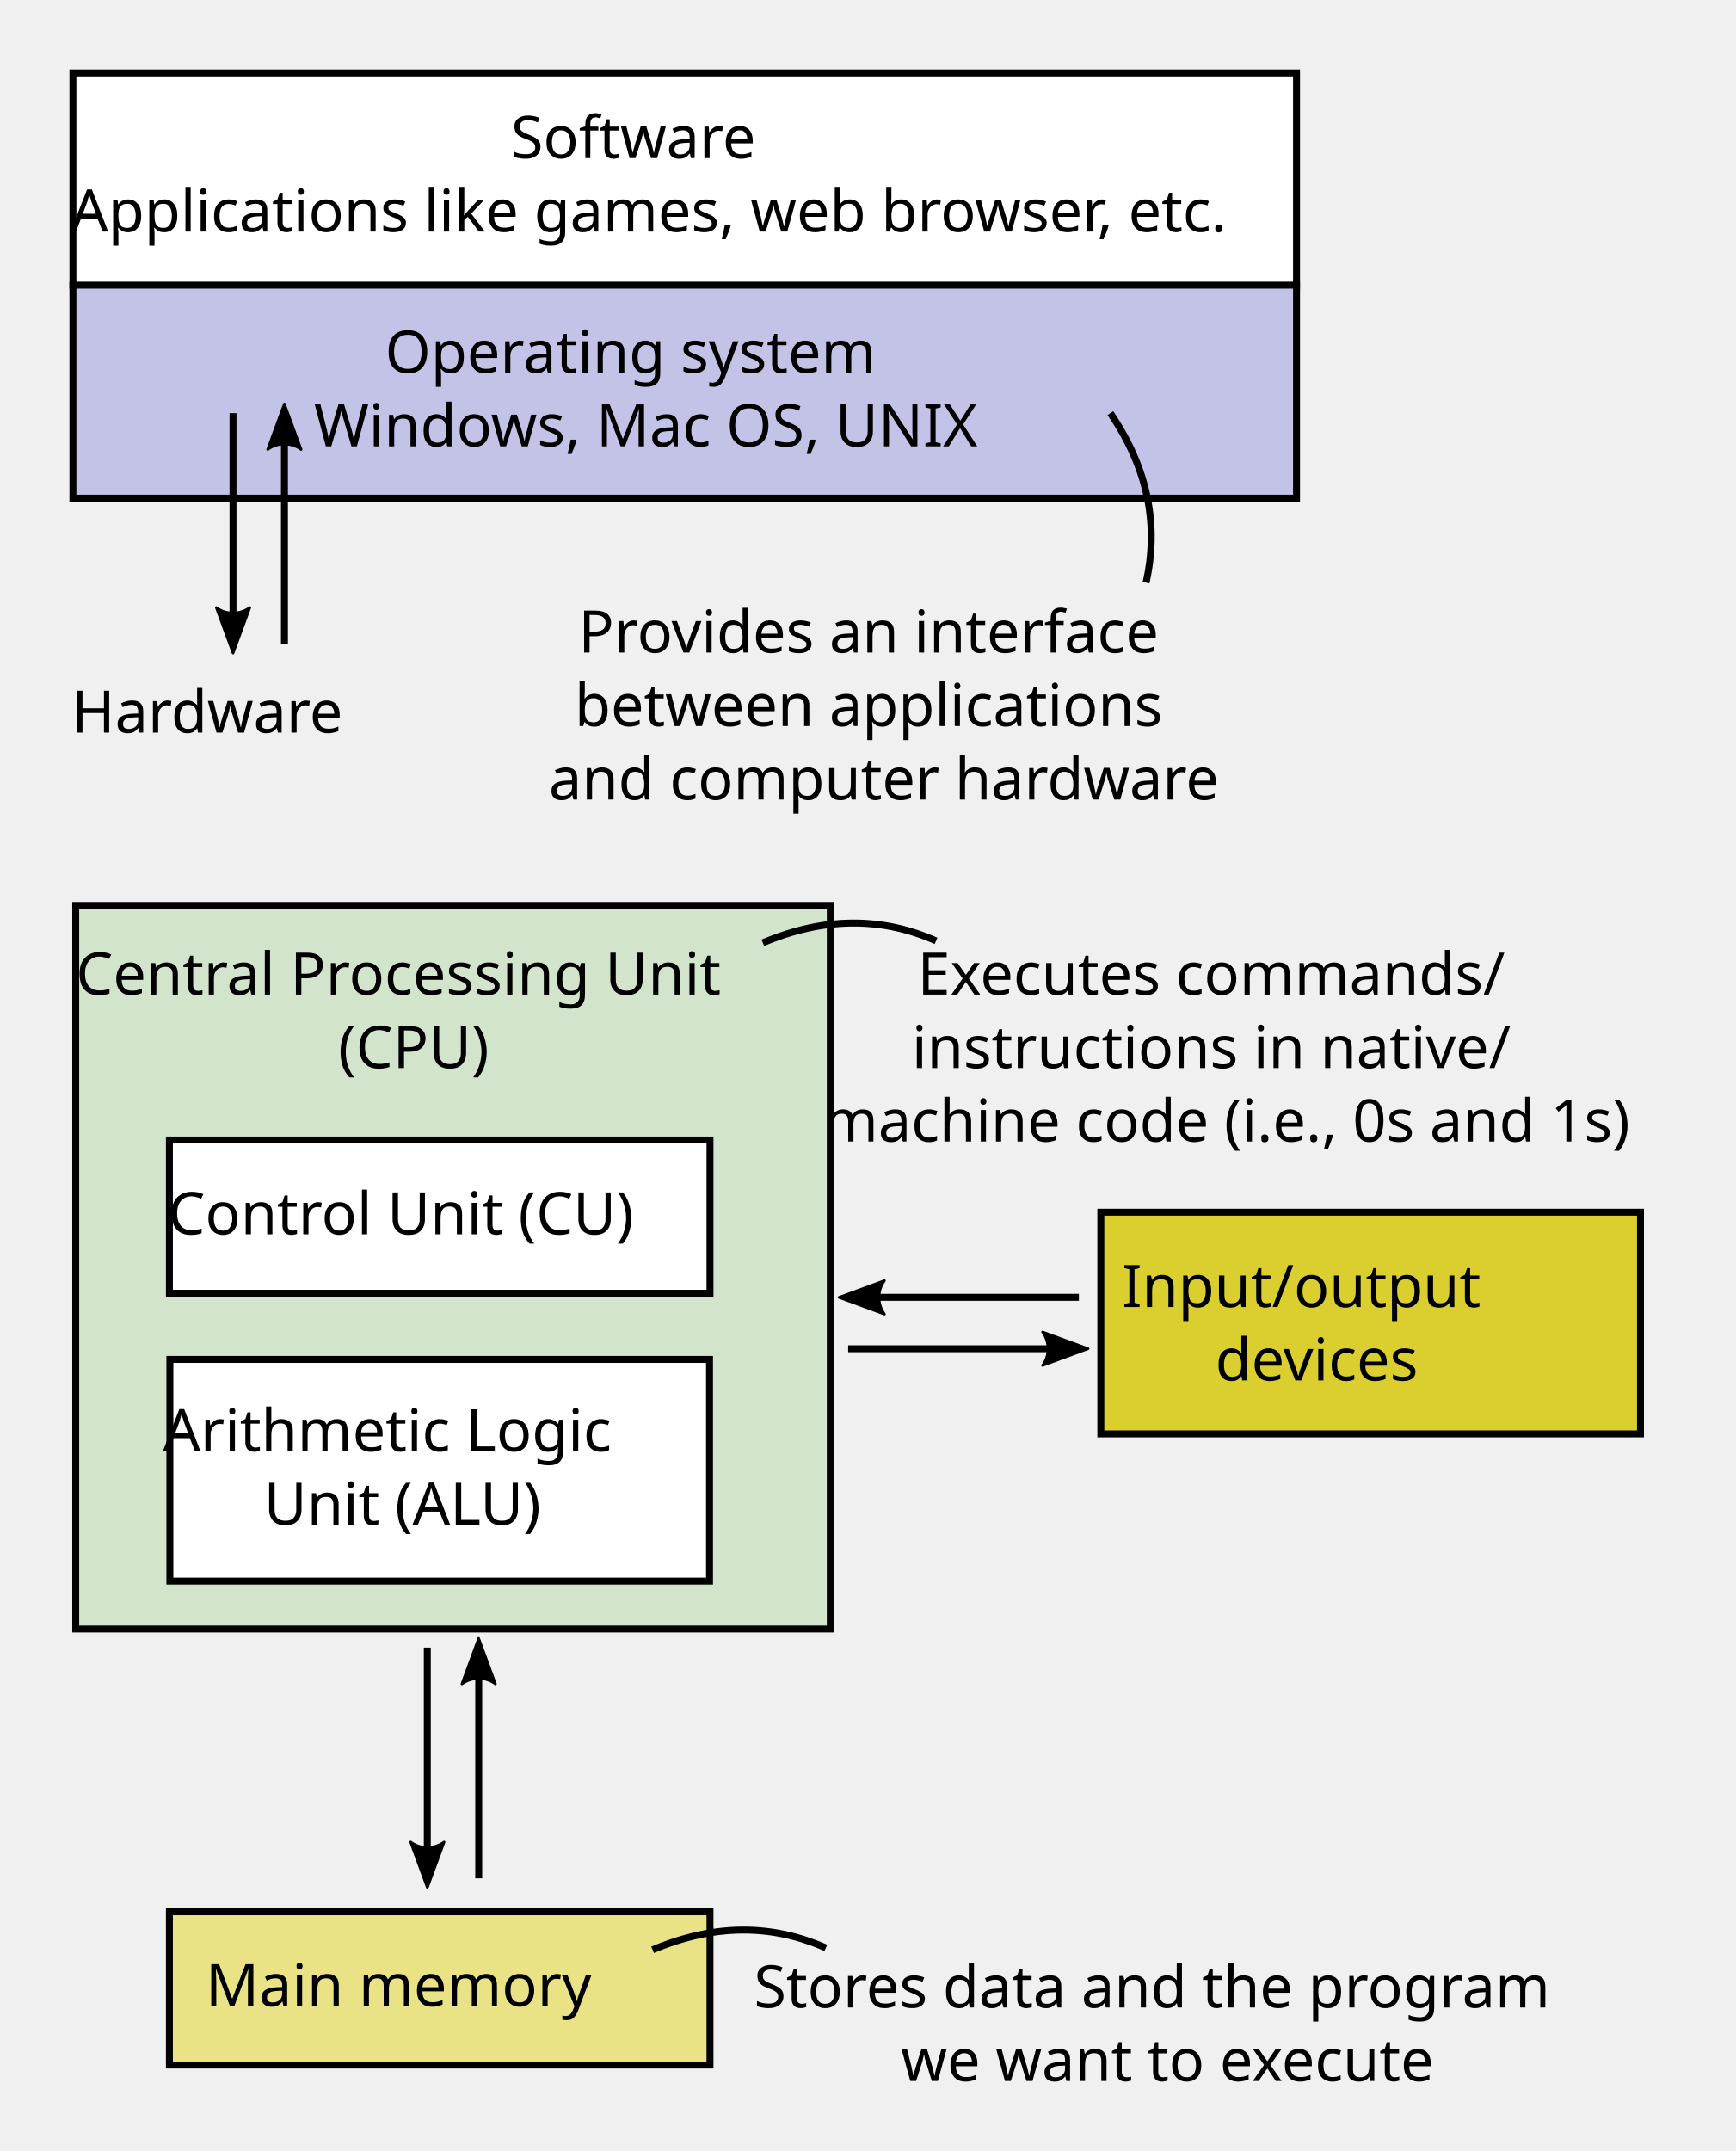
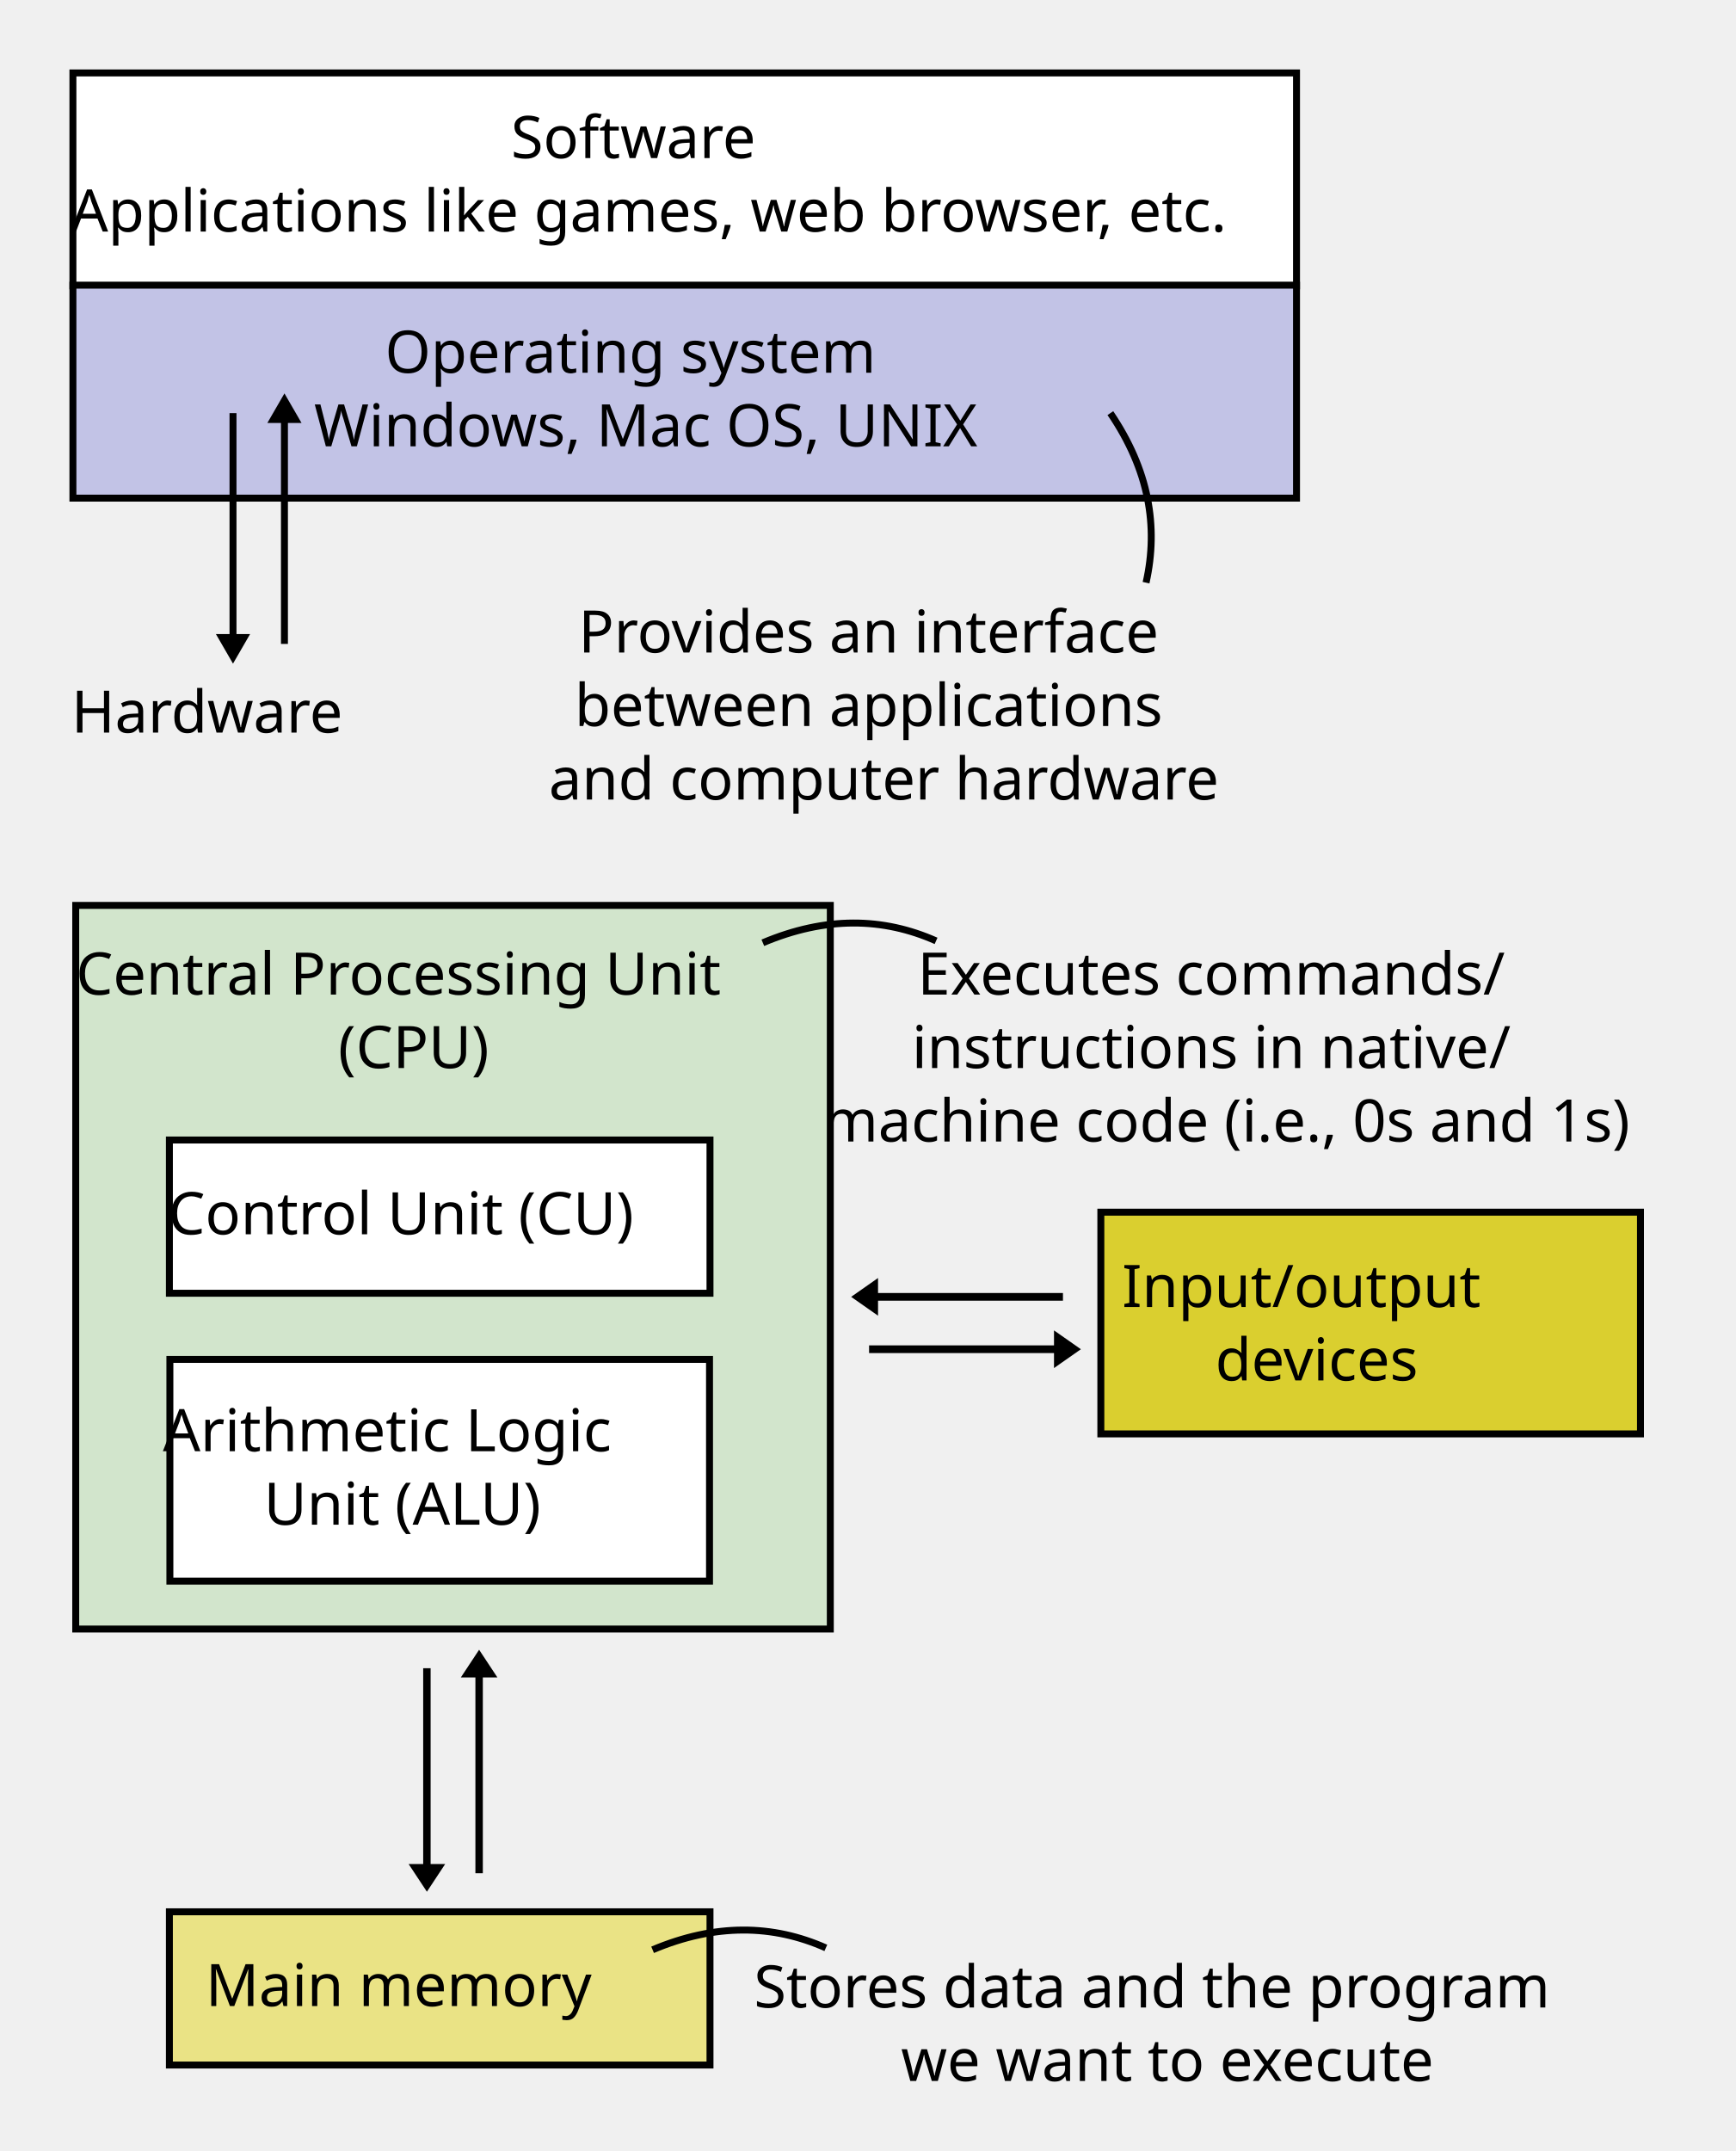
<svg xmlns="http://www.w3.org/2000/svg" width="124.94mm" height="154.854mm" viewBox="0 0 124.94 154.854" version="1.1" id="svg5">
  <defs id="defs2">
+     <marker style="overflow:visible" id="TriangleInM" refX="0.0" refY="0.0" orient="auto">
+       <path transform="scale(-0.4)" style="fill-rule:evenodd;fill:context-stroke;stroke:context-stroke;stroke-width:1.0pt" d="M 5.77,0.0 L -2.88,5.0 L -2.88,-5.0 L 5.77,0.0 z " id="path1169" />
+     </marker>
+     <marker style="overflow:visible" id="TriangleOutM" refX="0.0" refY="0.0" orient="auto">
+       <path transform="scale(0.4)" style="fill-rule:evenodd;fill:context-stroke;stroke:context-stroke;stroke-width:1.0pt" d="M 5.77,0.0 L -2.88,5.0 L -2.88,-5.0 L 5.77,0.0 z " id="path1178" />
+     </marker>
    <marker style="overflow:visible" id="marker1298" refX="0" refY="0" orient="auto">
      <path transform="scale(-0.6)" d="M 8.719,4.034 -2.207,0.016 8.719,-4.002 c -1.745,2.372 -1.735,5.617 -6e-7,8.035 z" style="fill:context-stroke;fill-rule:evenodd;stroke:context-stroke;stroke-width:0.625;stroke-linejoin:round" id="path1296" />
    </marker>
    <marker style="overflow:visible" id="Arrow2Mend" refX="0" refY="0" orient="auto">
      <path transform="scale(-0.6)" d="M 8.719,4.034 -2.207,0.016 8.719,-4.002 c -1.745,2.372 -1.735,5.617 -6e-7,8.035 z" style="fill:context-stroke;fill-rule:evenodd;stroke:context-stroke;stroke-width:0.625;stroke-linejoin:round" id="path1021" />
    </marker>
    <marker style="overflow:visible" id="marker1280" refX="0" refY="0" orient="auto">
      <path transform="scale(0.6)" d="M 8.719,4.034 -2.207,0.016 8.719,-4.002 c -1.745,2.372 -1.735,5.617 -6e-7,8.035 z" style="fill:context-stroke;fill-rule:evenodd;stroke:context-stroke;stroke-width:0.625;stroke-linejoin:round" id="path1278" />
    </marker>
    <marker style="overflow:visible" id="Arrow1Mstart" refX="0" refY="0" orient="auto">
      <path transform="matrix(0.4,0,0,0.4,4,0)" style="fill:context-stroke;fill-rule:evenodd;stroke:context-stroke;stroke-width:1pt" d="M 0,0 5,-5 -12.5,0 5,5 Z" id="path1000" />
    </marker>
    <marker style="overflow:visible" id="Arrow2Sstart" refX="0" refY="0" orient="auto">
      <path transform="matrix(0.3,0,0,0.3,-0.69,0)" d="M 8.719,4.034 -2.207,0.016 8.719,-4.002 c -1.745,2.372 -1.735,5.617 -6e-7,8.035 z" style="fill:context-stroke;fill-rule:evenodd;stroke:context-stroke;stroke-width:0.625;stroke-linejoin:round" id="path1024" />
    </marker>
    <marker style="overflow:visible" id="Arrow2Mstart" refX="0" refY="0" orient="auto">
      <path transform="scale(0.6)" d="M 8.719,4.034 -2.207,0.016 8.719,-4.002 c -1.745,2.372 -1.735,5.617 -6e-7,8.035 z" style="fill:context-stroke;fill-rule:evenodd;stroke:context-stroke;stroke-width:0.625;stroke-linejoin:round" id="path1018" />
    </marker>
    <marker style="overflow:visible" id="Arrow1Lstart" refX="0" refY="0" orient="auto">
      <path transform="matrix(0.8,0,0,0.8,10,0)" style="fill:context-stroke;fill-rule:evenodd;stroke:context-stroke;stroke-width:1pt" d="M 0,0 5,-5 -12.5,0 5,5 Z" id="path41828" />
    </marker>
  </defs>
  <g id="layer1" transform="translate(-2.435924,-30.54783)">
    <rect style="fill:#ffffff;stroke:#000000;stroke-width:0.5;stroke-miterlimit:4;stroke-dasharray:none" id="rect29607" width="88.104" height="15.332" x="7.686" y="35.798" />
    <text xml:space="preserve" style="font-size:4.233px;line-height:1.25;font-family:sans-serif;letter-spacing:0px;stroke-width:0.265" x="51.89" y="41.929" id="text21350">
      <tspan id="tspan21348" style="text-align:center;text-anchor:middle;stroke-width:0.265" x="51.89" y="41.929">Software</tspan>
      <tspan style="text-align:center;text-anchor:middle;stroke-width:0.265" x="51.89" y="47.221" id="tspan30425">Applications like games, web browser, etc.</tspan>
    </text>
    <rect style="fill:#c2c3e6;stroke:#000000;stroke-width:0.5;stroke-miterlimit:4;stroke-dasharray:none" id="rect24219" width="88.104" height="15.332" x="7.686" y="51.077" />
    <text xml:space="preserve" style="font-size:4.233px;line-height:1.25;font-family:sans-serif;letter-spacing:0px;stroke-width:0.265" x="51.687" y="57.384" id="text24223">
      <tspan id="tspan24221" style="text-align:center;text-anchor:middle;stroke-width:0.265" x="51.687" y="57.384">Operating system</tspan>
      <tspan style="text-align:center;text-anchor:middle;stroke-width:0.265" x="51.687" y="62.676" id="tspan24409">Windows, Mac OS, UNIX</tspan>
    </text>
    <path style="fill:none;stroke:#000000;stroke-width:0.5;stroke-linecap:butt;stroke-linejoin:miter;stroke-miterlimit:4;stroke-dasharray:none;stroke-opacity:1" d="m 82.386,60.29 c 2.762,4.069 3.485,8.138 2.569,12.206" id="path39643" />
    <text xml:space="preserve" style="font-size:4.233px;line-height:1.25;font-family:sans-serif;letter-spacing:0px;stroke-width:0.265" x="68.83" y="77.523" id="text34704">
      <tspan style="text-align:center;text-anchor:middle;stroke-width:0.265" x="68.83" y="77.523" id="tspan34702">Provides an interface</tspan>
      <tspan style="text-align:center;text-anchor:middle;stroke-width:0.265" x="68.83" y="82.814" id="tspan37166">between applications</tspan>
      <tspan style="text-align:center;text-anchor:middle;stroke-width:0.265" x="68.83" y="88.106" id="tspan37168">and computer hardware</tspan>
    </text>
    <text xml:space="preserve" style="font-size:4.233px;line-height:1.25;font-family:sans-serif;letter-spacing:0px;stroke-width:0.265" x="20.096" y="83.291" id="text39940">
      <tspan style="text-align:center;text-anchor:middle;stroke-width:0.265" x="20.096" y="83.291" id="tspan39938">Hardware</tspan>
    </text>
-     <path style="fill:none;stroke:#000000;stroke-width:0.5;stroke-linecap:butt;stroke-linejoin:miter;stroke-miterlimit:4;stroke-dasharray:none;stroke-opacity:1;marker-end:url(#marker1298)" d="M 19.213,60.29 V 76.904" id="path41746" />
-     <path style="fill:none;stroke:#000000;stroke-width:0.5;stroke-linecap:butt;stroke-linejoin:miter;stroke-miterlimit:4;stroke-dasharray:none;stroke-opacity:1;marker-start:url(#marker1280)" d="M 22.917,60.29 V 76.904" id="path1306" />
+     <path style="fill:none;stroke:#000000;stroke-width:0.5;stroke-linecap:butt;stroke-linejoin:miter;stroke-miterlimit:4;stroke-dasharray:none;stroke-opacity:1;marker-end:url(#TriangleOutM)" d="M 19.213,60.29 V 76.904" id="path41746" />
+     <path style="fill:none;stroke:#000000;stroke-width:0.5;stroke-linecap:butt;stroke-linejoin:miter;stroke-miterlimit:4;stroke-dasharray:none;stroke-opacity:1;marker-start:url(#TriangleInM)" d="M 22.917,60.29 V 76.904" id="path1306" />
    <text xml:space="preserve" style="font-size:4.233px;line-height:1.25;font-family:sans-serif;letter-spacing:0px;stroke-width:0.265" x="93.505" y="102.145" id="text7639">
      <tspan style="text-align:center;text-anchor:middle;stroke-width:0.265" x="93.505" y="102.145" id="tspan7637">Executes commands/</tspan>
      <tspan style="text-align:center;text-anchor:middle;stroke-width:0.265" x="93.505" y="107.436" id="tspan9126">instructions in native/</tspan>
      <tspan style="text-align:center;text-anchor:middle;stroke-width:0.265" x="93.505" y="112.728" id="tspan9128">machine code (i.e., 0s and 1s)</tspan>
    </text>
    <rect style="fill:#d2e5cc;stroke:#000000;stroke-width:0.5;stroke-miterlimit:4;stroke-dasharray:none" id="rect1308" width="54.333" height="52.096" x="7.888" y="95.729" />
    <text xml:space="preserve" style="font-size:4.233px;line-height:1.25;font-family:sans-serif;letter-spacing:0px;stroke-width:0.265" x="34.972" y="102.145" id="text1312">
      <tspan id="tspan1310" style="text-align:center;text-anchor:middle;stroke-width:0.265" x="34.972" y="102.145">Central Processing Unit</tspan>
      <tspan style="text-align:center;text-anchor:middle;stroke-width:0.265" x="34.972" y="107.436" id="tspan1902">(CPU)</tspan>
    </text>
    <rect style="fill:#ffffff;stroke:#000000;stroke-width:0.5;stroke-miterlimit:4;stroke-dasharray:none" id="rect3082" width="38.925" height="11.032" x="14.633" y="112.619" />
    <text xml:space="preserve" style="font-size:4.233px;line-height:1.25;font-family:sans-serif;letter-spacing:0px;stroke-width:0.265" x="34.052" y="119.409" id="text3088">
      <tspan style="text-align:center;text-anchor:middle;stroke-width:0.265" x="34.052" y="119.409" id="tspan3086">Control Unit (CU)</tspan>
    </text>
    <rect style="fill:#ffffff;stroke:#000000;stroke-width:0.5;stroke-miterlimit:4;stroke-dasharray:none" id="rect5504" width="38.856" height="15.962" x="14.668" y="128.414" />
    <text xml:space="preserve" style="font-size:4.233px;line-height:1.25;font-family:sans-serif;letter-spacing:0px;stroke-width:0.5;stroke-miterlimit:4;stroke-dasharray:none" x="34.166" y="135.024" id="text5508">
      <tspan style="text-align:center;text-anchor:middle;stroke-width:0.5;stroke-miterlimit:4;stroke-dasharray:none" x="34.166" y="135.024" id="tspan5506">Arithmetic Logic</tspan>
      <tspan style="text-align:center;text-anchor:middle;stroke-width:0.5;stroke-miterlimit:4;stroke-dasharray:none" x="34.166" y="140.315" id="tspan5772">Unit (ALU)</tspan>
    </text>
    <path style="fill:none;stroke:#000000;stroke-width:0.5;stroke-linecap:butt;stroke-linejoin:miter;stroke-miterlimit:4;stroke-dasharray:none;stroke-opacity:1" d="m 57.363,98.42 c 4.53,-1.914 8.661,-1.83 12.473,-0.137" id="path7631" />
-     <g id="g15630" transform="translate(2.875602,-6.981944)">
-       <g id="g15623" transform="translate(-7.906356,-6.291692)">
-         <path style="fill:none;stroke:#000000;stroke-width:0.5;stroke-linecap:butt;stroke-linejoin:miter;stroke-miterlimit:4;stroke-dasharray:none;stroke-opacity:1;marker-end:url(#marker1298)" d="m 38.233,162.433 v 16.614" id="path13877" />
-         <path style="fill:none;stroke:#000000;stroke-width:0.5;stroke-linecap:butt;stroke-linejoin:miter;stroke-miterlimit:4;stroke-dasharray:none;stroke-opacity:1;marker-start:url(#marker1280)" d="m 41.937,162.433 v 16.614" id="path13879" />
+     <g id="g15630" transform="matrix(1.015016,0,0,0.8884261,2.392396,11.9257)" style="stroke-width:0.527;stroke-miterlimit:4;stroke-dasharray:none">
+       <g id="g15623" transform="translate(-7.906356,-6.291692)" style="stroke-width:0.527;stroke-miterlimit:4;stroke-dasharray:none">
+         <g id="g1390" style="stroke-width:0.527;stroke-miterlimit:4;stroke-dasharray:none">
+           <path style="fill:none;stroke:#000000;stroke-width:0.527;stroke-linecap:butt;stroke-linejoin:miter;stroke-miterlimit:4;stroke-dasharray:none;stroke-opacity:1;marker-end:url(#TriangleOutM)" d="m 38.233,162.433 v 16.614" id="path13877" />
+           <path style="fill:none;stroke:#000000;stroke-width:0.527;stroke-linecap:butt;stroke-linejoin:miter;stroke-miterlimit:4;stroke-dasharray:none;stroke-opacity:1;marker-start:url(#TriangleInM)" d="m 41.937,162.433 v 16.614" id="path13879" />
+         </g>
      </g>
    </g>
    <text xml:space="preserve" style="font-size:4.233px;line-height:1.25;font-family:sans-serif;letter-spacing:0px;stroke-width:0.265" x="89.242" y="175.068" id="text15638">
      <tspan style="text-align:center;text-anchor:middle;stroke-width:0.265" x="89.242" y="175.068" id="tspan15636">Stores data and the program</tspan>
      <tspan style="text-align:center;text-anchor:middle;stroke-width:0.265" x="89.242" y="180.36" id="tspan27753">we want to execute</tspan>
    </text>
    <rect style="fill:#eae385;stroke:#000000;stroke-width:0.5;stroke-miterlimit:4;stroke-dasharray:none" id="rect15722" width="38.925" height="11.032" x="14.633" y="168.181" />
    <text xml:space="preserve" style="font-size:4.233px;line-height:1.25;font-family:sans-serif;letter-spacing:0px;stroke-width:0.265" x="33.891" y="174.971" id="text15726">
      <tspan style="text-align:center;text-anchor:middle;stroke-width:0.265" x="33.891" y="174.971" id="tspan15724">Main memory</tspan>
    </text>
    <path style="fill:none;stroke:#000000;stroke-width:0.5;stroke-linecap:butt;stroke-linejoin:miter;stroke-miterlimit:4;stroke-dasharray:none;stroke-opacity:1" d="m 49.426,170.917 c 4.53,-1.914 8.661,-1.83 12.473,-0.137" id="path15640" />
-     <g id="g31649">
-       <g id="g31635" transform="rotate(-90,32.66926,125.3048)">
-         <g id="g31633" transform="translate(-7.906356,-6.291692)">
-           <path style="fill:none;stroke:#000000;stroke-width:0.5;stroke-linecap:butt;stroke-linejoin:miter;stroke-miterlimit:4;stroke-dasharray:none;stroke-opacity:1;marker-end:url(#marker1298)" d="m 38.233,162.433 v 16.614" id="path31629" />
-           <path style="fill:none;stroke:#000000;stroke-width:0.5;stroke-linecap:butt;stroke-linejoin:miter;stroke-miterlimit:4;stroke-dasharray:none;stroke-opacity:1;marker-start:url(#marker1280)" d="m 41.937,162.433 v 16.614" id="path31631" />
+     <g id="g31649" transform="matrix(0.8402503,0,0,1.018088,11.65219,-2.275417)" style="stroke-width:0.541;stroke-miterlimit:4;stroke-dasharray:none">
+       <g id="g31635" transform="rotate(-90,32.66926,125.3048)" style="stroke-width:0.541;stroke-miterlimit:4;stroke-dasharray:none">
+         <g id="g31633" transform="translate(-7.906356,-6.291692)" style="stroke-width:0.541;stroke-miterlimit:4;stroke-dasharray:none">
+           <g id="g1394" style="stroke-width:0.541;stroke-miterlimit:4;stroke-dasharray:none">
+             <path style="fill:none;stroke:#000000;stroke-width:0.541;stroke-linecap:butt;stroke-linejoin:miter;stroke-miterlimit:4;stroke-dasharray:none;stroke-opacity:1;marker-end:url(#TriangleOutM)" d="m 38.233,162.433 v 16.614" id="path31629" />
+             <path style="fill:none;stroke:#000000;stroke-width:0.541;stroke-linecap:butt;stroke-linejoin:miter;stroke-miterlimit:4;stroke-dasharray:none;stroke-opacity:1;marker-start:url(#TriangleInM)" d="m 41.937,162.433 v 16.614" id="path31631" />
+           </g>
        </g>
      </g>
    </g>
-     <g id="g37359" transform="translate(-2.645833,-0.305534)">
+     <g id="g37359" transform="translate(-2.64584,-0.305534)">
      <rect style="fill:#dacf2f;stroke:#000000;stroke-width:0.5;stroke-miterlimit:4;stroke-dasharray:none" id="rect35665" width="38.856" height="15.962" x="84.346" y="118.12" />
      <text xml:space="preserve" style="font-size:4.233px;line-height:1.25;font-family:sans-serif;letter-spacing:0px;stroke-width:0.5;stroke-miterlimit:4;stroke-dasharray:none" x="103.736" y="124.945" id="text35671">
        <tspan style="text-align:center;text-anchor:middle;stroke-width:0.5;stroke-miterlimit:4;stroke-dasharray:none" x="103.736" y="124.945" id="tspan35669">Input/output</tspan>
        <tspan style="text-align:center;text-anchor:middle;stroke-width:0.5;stroke-miterlimit:4;stroke-dasharray:none" x="103.736" y="130.237" id="tspan35817">devices</tspan>
      </text>
    </g>
  </g>
</svg>
